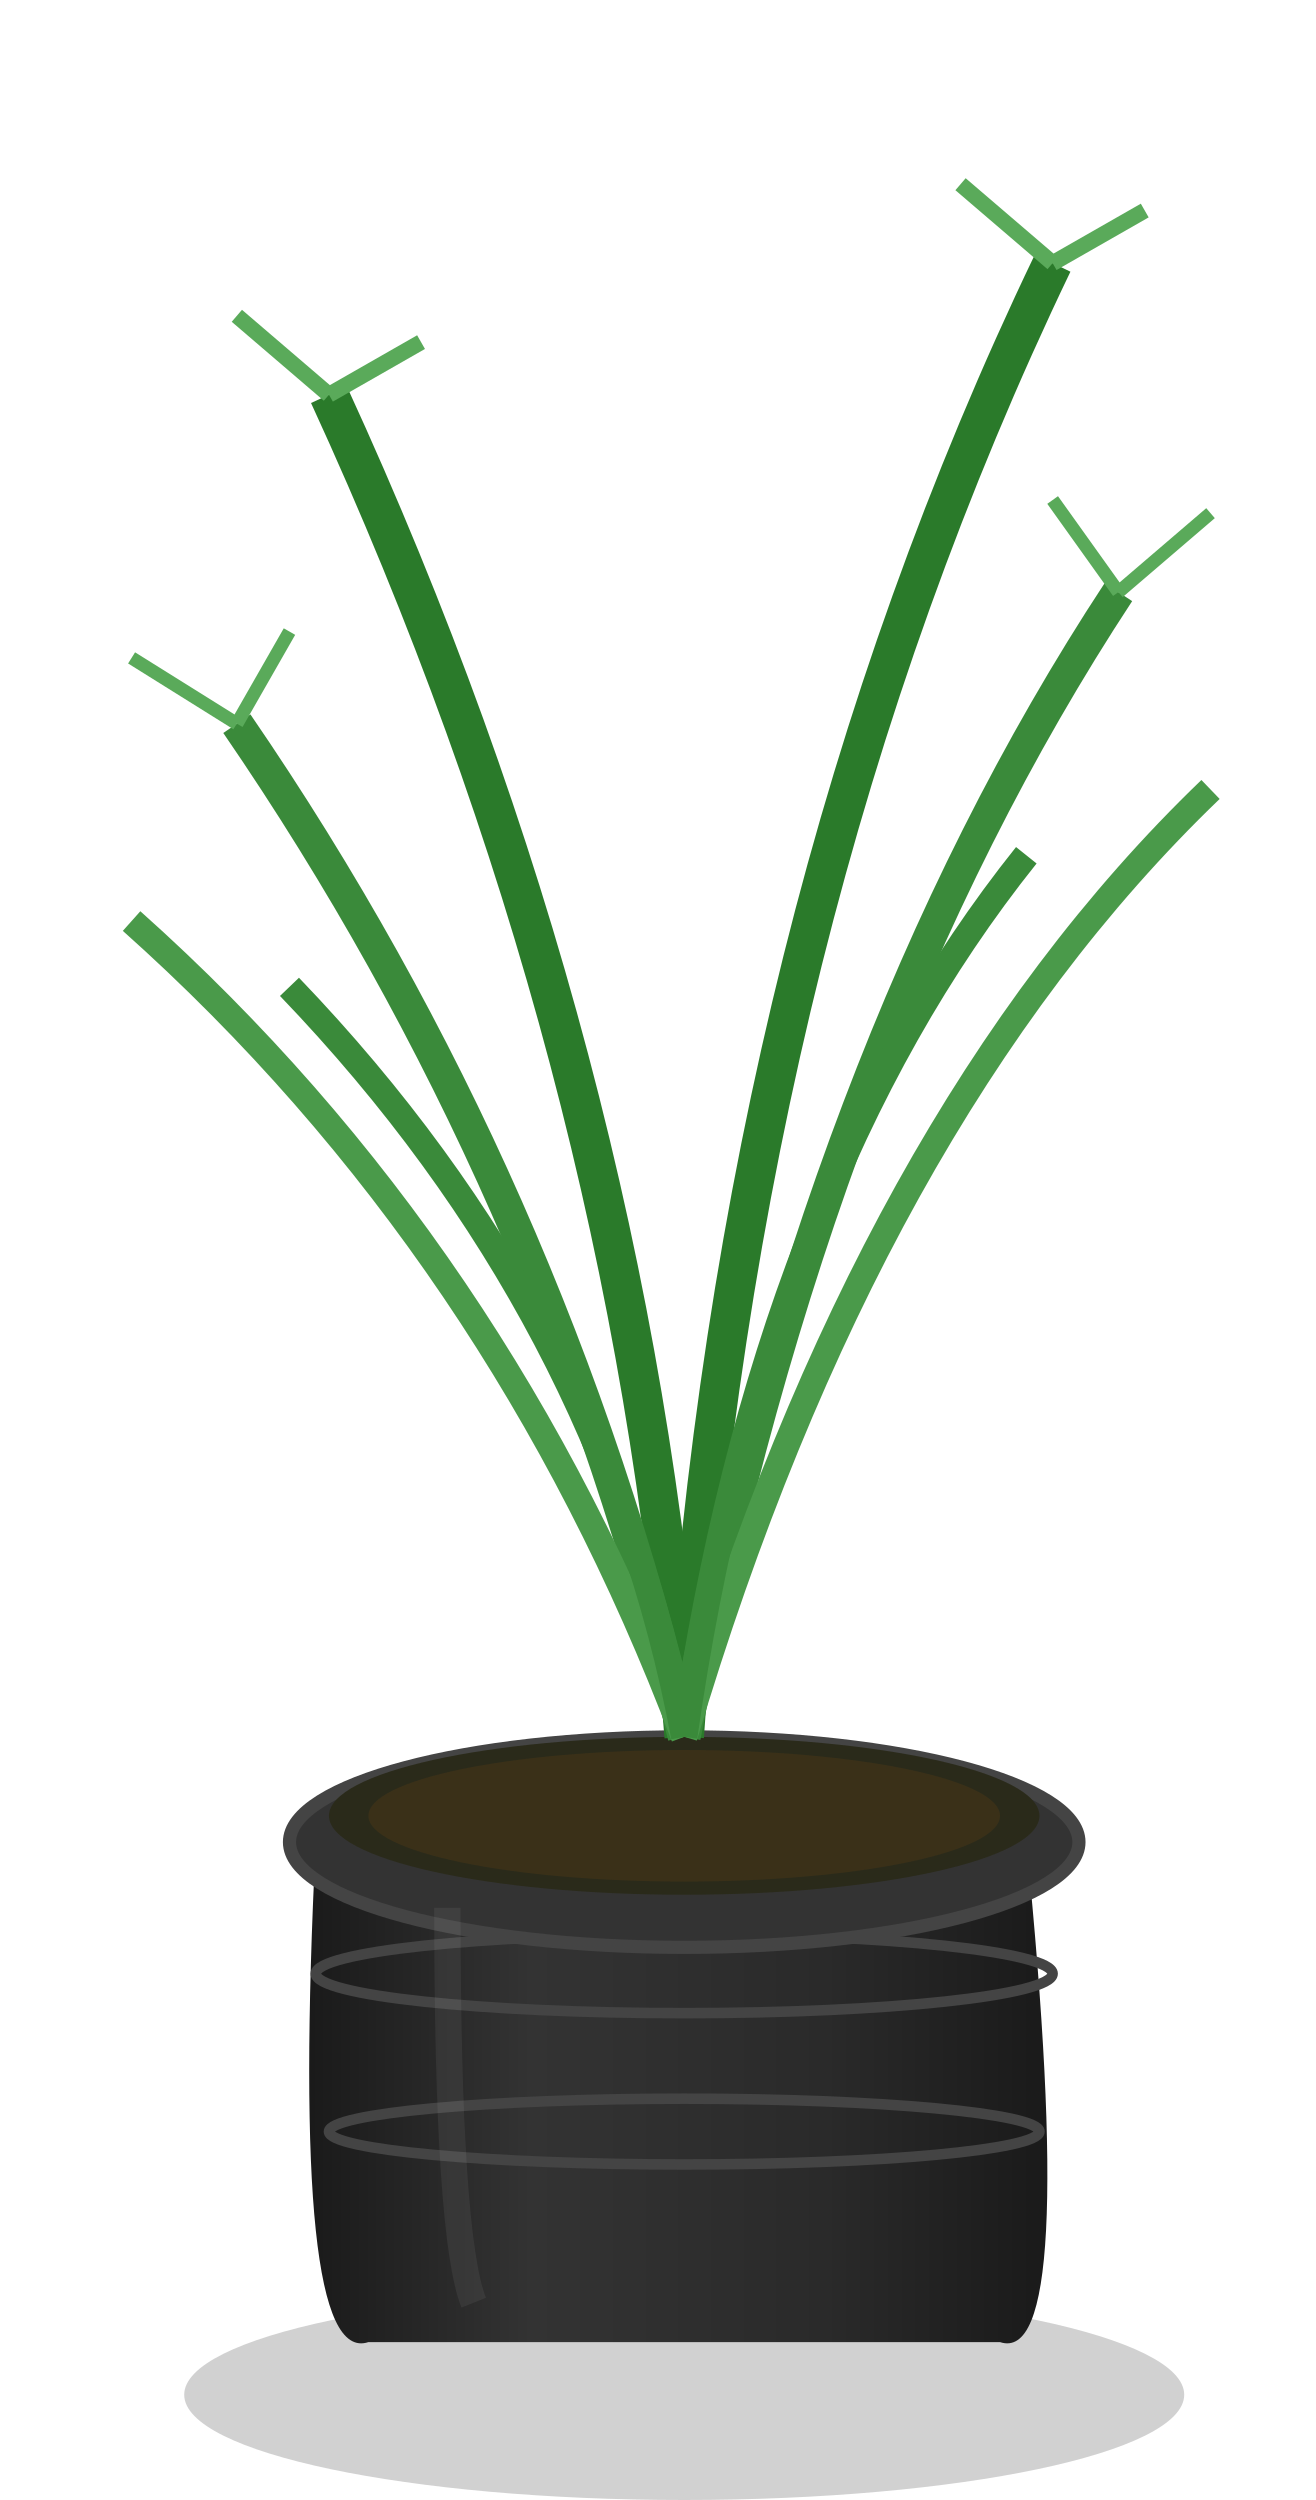
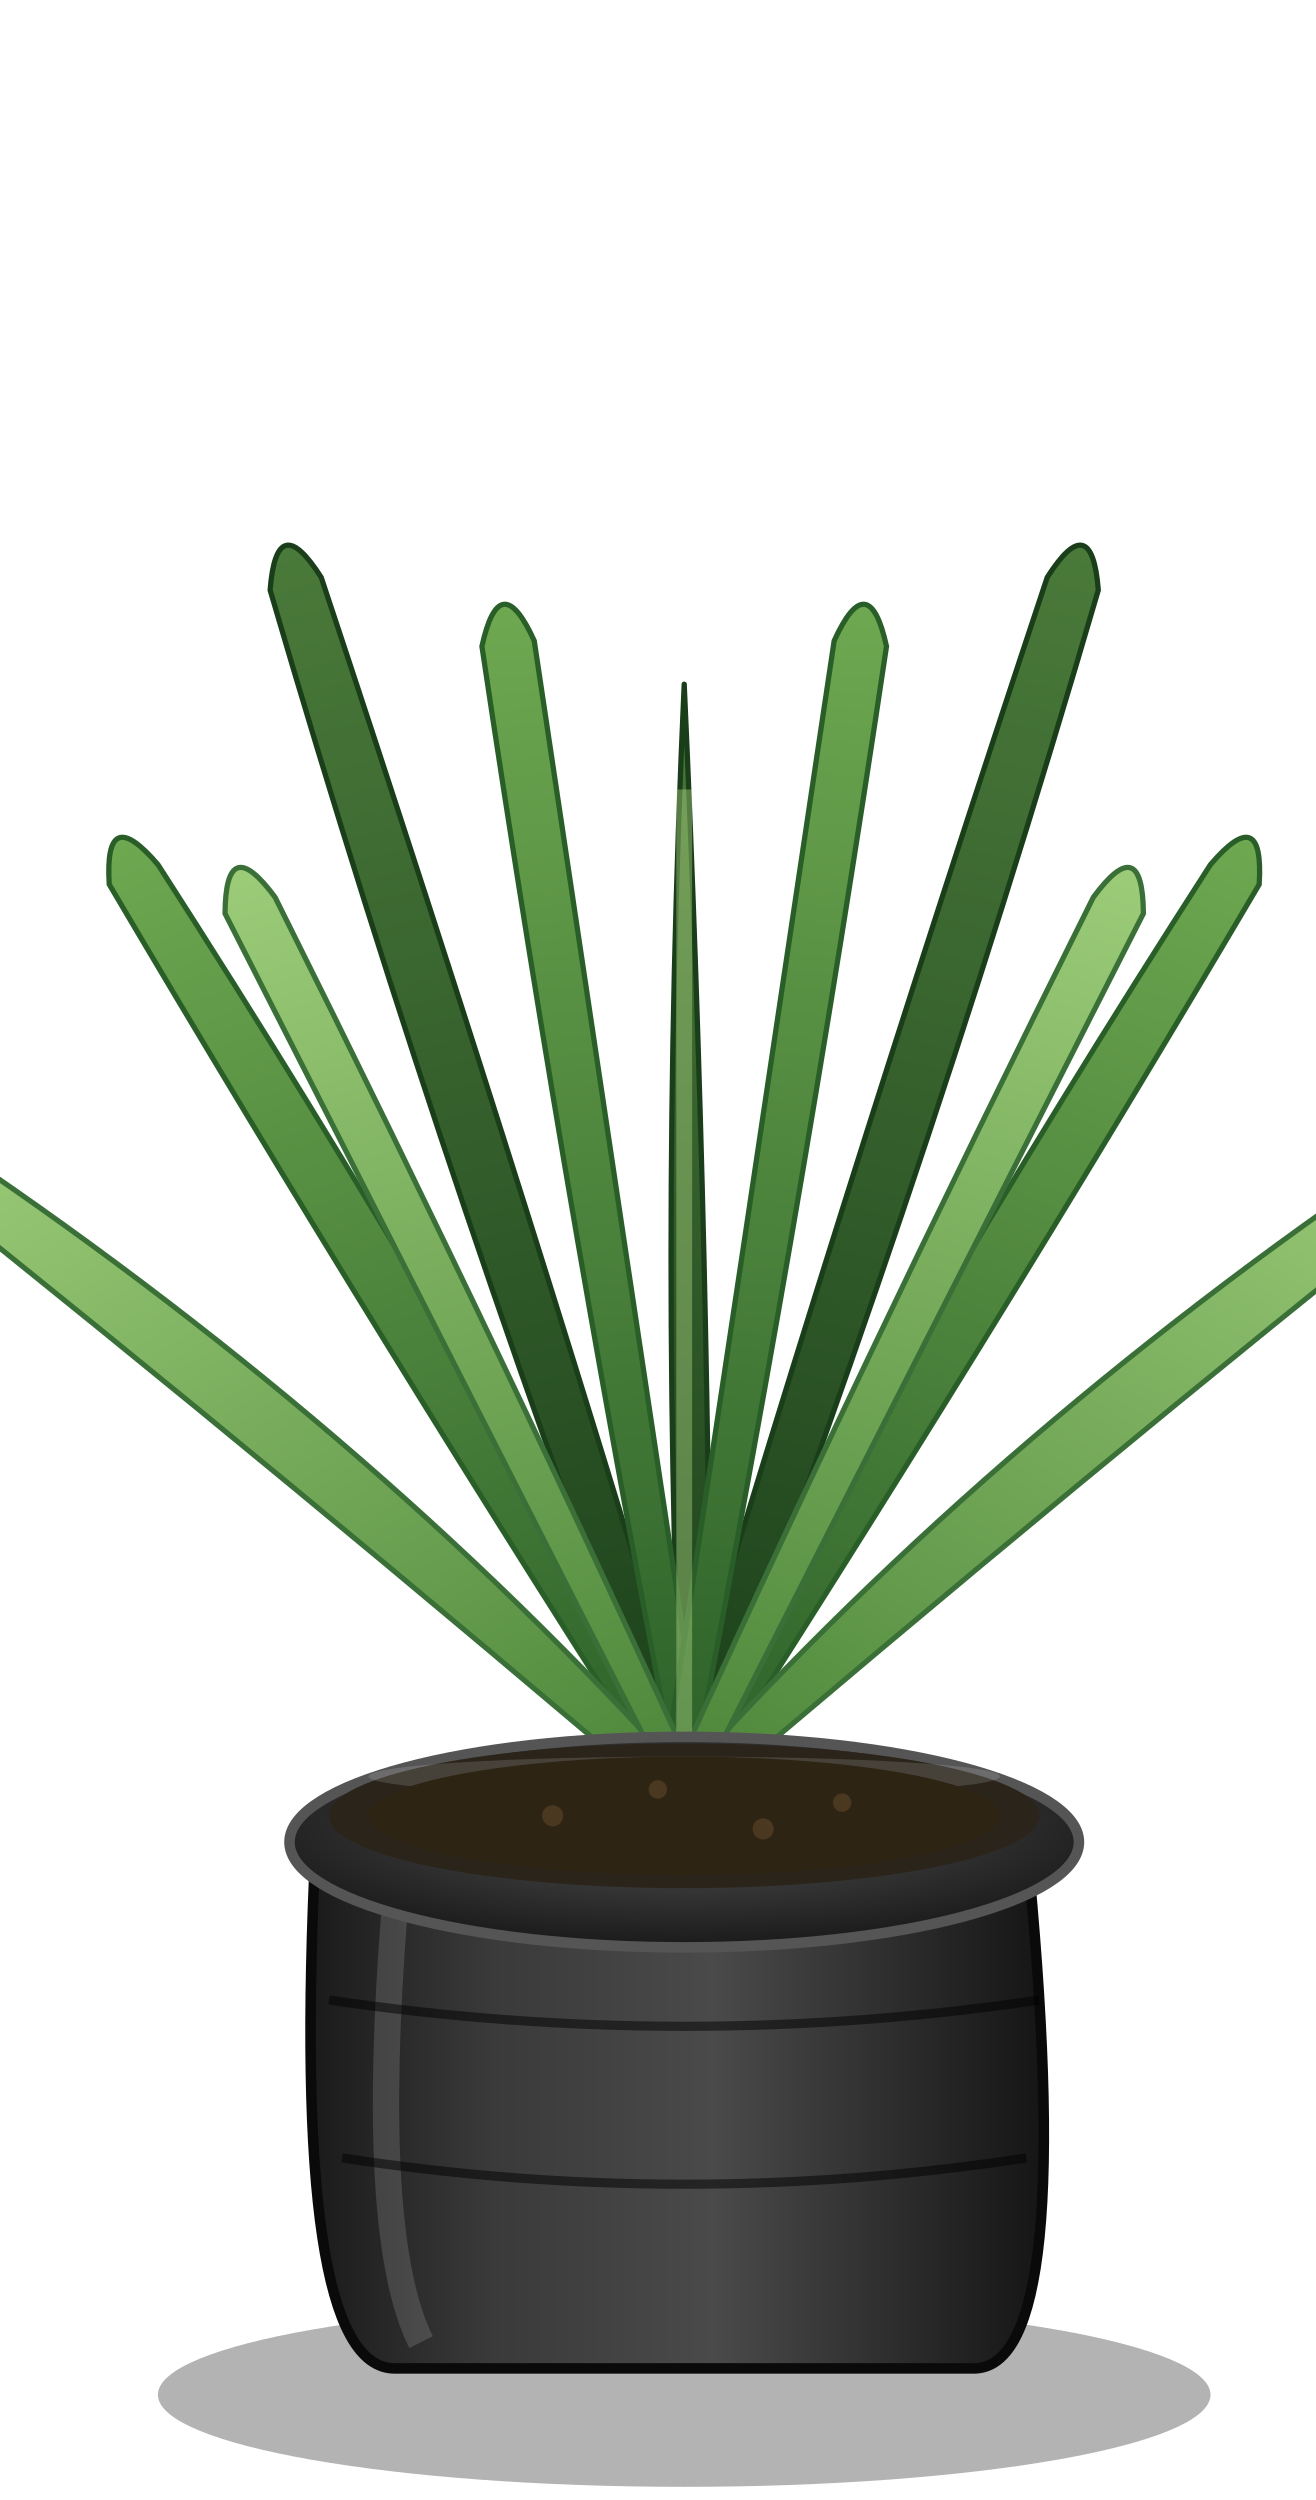
<svg xmlns="http://www.w3.org/2000/svg" width="100" height="190">
-   <ellipse cx="52" cy="182" rx="38" ry="8" fill="rgba(0,0,0,0.18)" />
  <defs>
    <linearGradient id="pot" x1="0" y1="0" x2="1" y2="0">
      <stop offset="0%" stop-color="#1a1a1a" />
-       <stop offset="30%" stop-color="#333" />
-       <stop offset="70%" stop-color="#2a2a2a" />
+       <stop offset="25%" stop-color="#3a3a3a" />
+       <stop offset="55%" stop-color="#4a4a4a" />
+       <stop offset="100%" stop-color="#151515" />
+     </linearGradient>
+     <radialGradient id="potRim" cx="50%" cy="40%" r="60%">
+       <stop offset="0%" stop-color="#555" />
      <stop offset="100%" stop-color="#1a1a1a" />
+     </radialGradient>
+     <linearGradient id="bladeDark" x1="0" y1="0" x2="0" y2="1">
+       <stop offset="0%" stop-color="#4a7a3a" />
+       <stop offset="100%" stop-color="#1a3e1a" />
+     </linearGradient>
+     <linearGradient id="bladeMid" x1="0" y1="0" x2="0" y2="1">
+       <stop offset="0%" stop-color="#6ea850" />
+       <stop offset="100%" stop-color="#2a5e28" />
+     </linearGradient>
+     <linearGradient id="bladeLight" x1="0" y1="0" x2="0" y2="1">
+       <stop offset="0%" stop-color="#9ccc78" />
+       <stop offset="100%" stop-color="#4a8438" />
    </linearGradient>
  </defs>
-   <path d="M24,140 Q22,180 28,178 L76,178 Q82,180 78,140 Z" fill="url(#pot)" />
-   <ellipse cx="52" cy="150" rx="28" ry="3" fill="none" stroke="#444" stroke-width="0.8" />
-   <ellipse cx="52" cy="162" rx="27" ry="2.5" fill="none" stroke="#444" stroke-width="0.8" />
-   <ellipse cx="52" cy="140" rx="30" ry="8" fill="#333" stroke="#444" stroke-width="1" />
-   <ellipse cx="52" cy="138" rx="27" ry="6" fill="#2a2a1a" />
-   <path d="M34,145 Q34,170 36,175" fill="none" stroke="rgba(255,255,255,0.06)" stroke-width="2" />
-   <ellipse cx="52" cy="138" rx="24" ry="5" fill="#3a3018" />
-   <path d="M52,132 Q48,80 25,30" fill="none" stroke="#2a7a2a" stroke-width="3" />
-   <path d="M52,132 Q56,70 80,20" fill="none" stroke="#2a7a2a" stroke-width="3" />
-   <path d="M52,132 Q42,90 18,55" fill="none" stroke="#3a8a3a" stroke-width="2.5" />
-   <path d="M52,132 Q62,80 85,45" fill="none" stroke="#3a8a3a" stroke-width="2.5" />
-   <path d="M52,132 Q38,95 10,70" fill="none" stroke="#4a9a4a" stroke-width="2" />
-   <path d="M52,132 Q66,85 92,60" fill="none" stroke="#4a9a4a" stroke-width="2" />
-   <path d="M52,132 Q46,100 22,75" fill="none" stroke="#3a8a3a" stroke-width="2" />
-   <path d="M52,132 Q58,90 78,65" fill="none" stroke="#3a8a3a" stroke-width="2" />
-   <path d="M25,30 L18,24 M25,30 L32,26" stroke="#5aaa5a" stroke-width="1.2" />
-   <path d="M80,20 L73,14 M80,20 L87,16" stroke="#5aaa5a" stroke-width="1.2" />
-   <path d="M18,55 L10,50 M18,55 L22,48" stroke="#5aaa5a" stroke-width="1" />
-   <path d="M85,45 L92,39 M85,45 L80,38" stroke="#5aaa5a" stroke-width="1" />
+   <ellipse cx="52" cy="182" rx="40" ry="7" fill="rgba(0,0,0,0.3)" />
+   <g stroke="#1a3e1a" stroke-width="0.4">
+     <path d="M52 138 Q46 90 44 40 Q46 34 48 40 Q52 92 54 138 Z" fill="url(#bladeDark)" transform="rotate(-14 52 138)" />
+     <path d="M52 138 Q58 90 60 40 Q58 34 56 40 Q52 92 50 138 Z" fill="url(#bladeDark)" transform="rotate(14 52 138)" />
+     <path d="M52 138 Q50 96 52 52 Q52 46 52 52 Q54 96 54 138 Z" fill="url(#bladeDark)" />
+   </g>
+   <g stroke="#2a5e28" stroke-width="0.4">
+     <path d="M52 138 Q44 96 38 56 Q40 50 42 56 Q50 98 54 138 Z" fill="url(#bladeMid)" transform="rotate(-22 52 138)" />
+     <path d="M52 138 Q60 96 66 56 Q64 50 62 56 Q54 98 50 138 Z" fill="url(#bladeMid)" transform="rotate(22 52 138)" />
+     <path d="M52 138 Q48 94 46 48 Q48 42 50 48 Q52 94 54 138 Z" fill="url(#bladeMid)" transform="rotate(-6 52 138)" />
+     <path d="M52 138 Q56 94 58 48 Q56 42 54 48 Q52 94 50 138 Z" fill="url(#bladeMid)" transform="rotate(6 52 138)" />
+   </g>
+   <g stroke="#3a7038" stroke-width="0.4">
+     <path d="M52 138 Q40 100 28 66 Q30 60 32 66 Q48 102 54 138 Z" fill="url(#bladeLight)" transform="rotate(-32 52 138)" />
+     <path d="M52 138 Q64 100 76 66 Q74 60 72 66 Q56 102 50 138 Z" fill="url(#bladeLight)" transform="rotate(32 52 138)" />
+     <path d="M52 138 Q46 100 40 62 Q42 56 44 62 Q50 102 54 138 Z" fill="url(#bladeLight)" transform="rotate(-18 52 138)" />
+     <path d="M52 138 Q58 100 64 62 Q62 56 60 62 Q54 102 50 138 Z" fill="url(#bladeLight)" transform="rotate(18 52 138)" />
+   </g>
+   <path d="M52 60 Q52 100 52 132" fill="none" stroke="rgba(200,240,150,0.35)" stroke-width="1.2" />
+   <path d="M24,140 Q22,180 30,180 L74,180 Q82,180 78,140 Z" fill="url(#pot)" stroke="#0a0a0a" stroke-width="0.8" />
+   <path d="M30,145 Q28,170 32,178" fill="none" stroke="rgba(255,255,255,0.14)" stroke-width="2" />
+   <path d="M25,152 Q52,156 79,152" fill="none" stroke="rgba(0,0,0,0.5)" stroke-width="0.7" />
+   <path d="M26,164 Q52,168 78,164" fill="none" stroke="rgba(0,0,0,0.5)" stroke-width="0.7" />
+   <ellipse cx="52" cy="140" rx="30" ry="8" fill="url(#potRim)" stroke="#555" stroke-width="0.8" />
+   <ellipse cx="52" cy="138" rx="27" ry="5.5" fill="#2a241a" />
+   <ellipse cx="52" cy="135" rx="24" ry="1.5" fill="rgba(255,255,255,0.14)" />
+   <ellipse cx="52" cy="138" rx="24" ry="4.5" fill="#2e2414" />
+   <g fill="#4a3820">
+     <circle cx="42" cy="138" r="0.8" />
+     <circle cx="50" cy="136" r="0.7" />
+     <circle cx="58" cy="139" r="0.8" />
+     <circle cx="64" cy="137" r="0.7" />
+   </g>
</svg>
